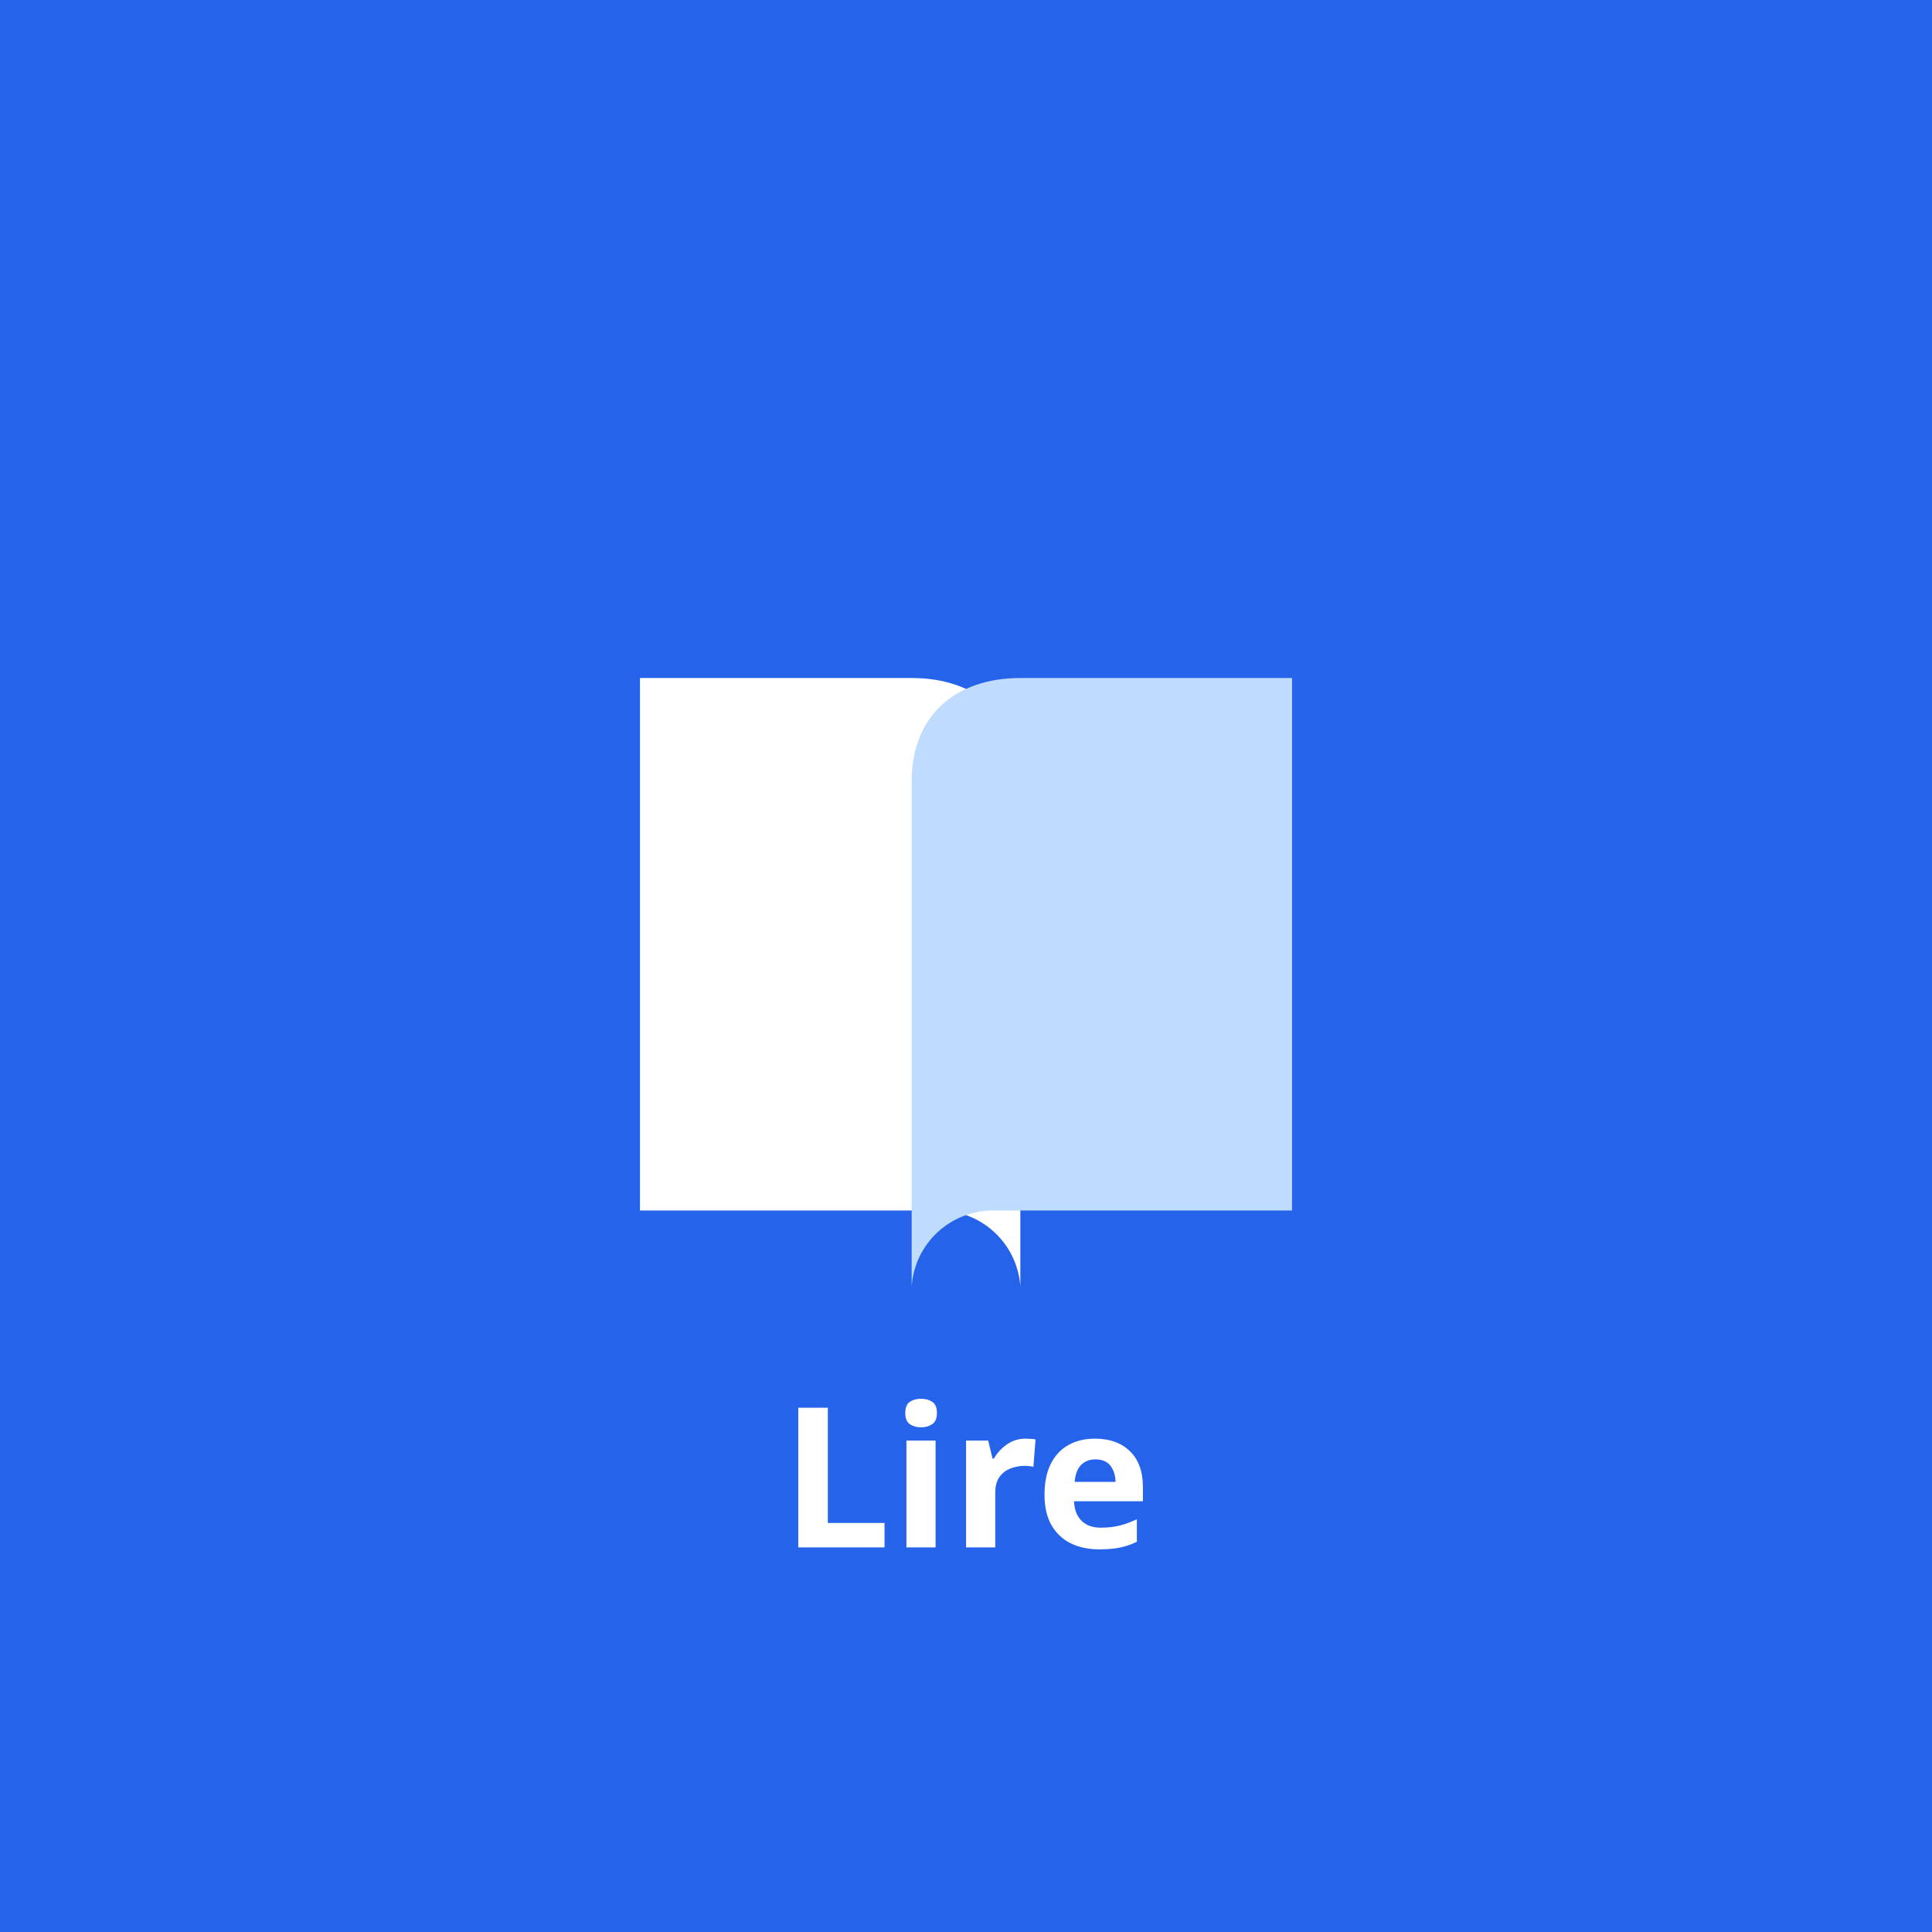
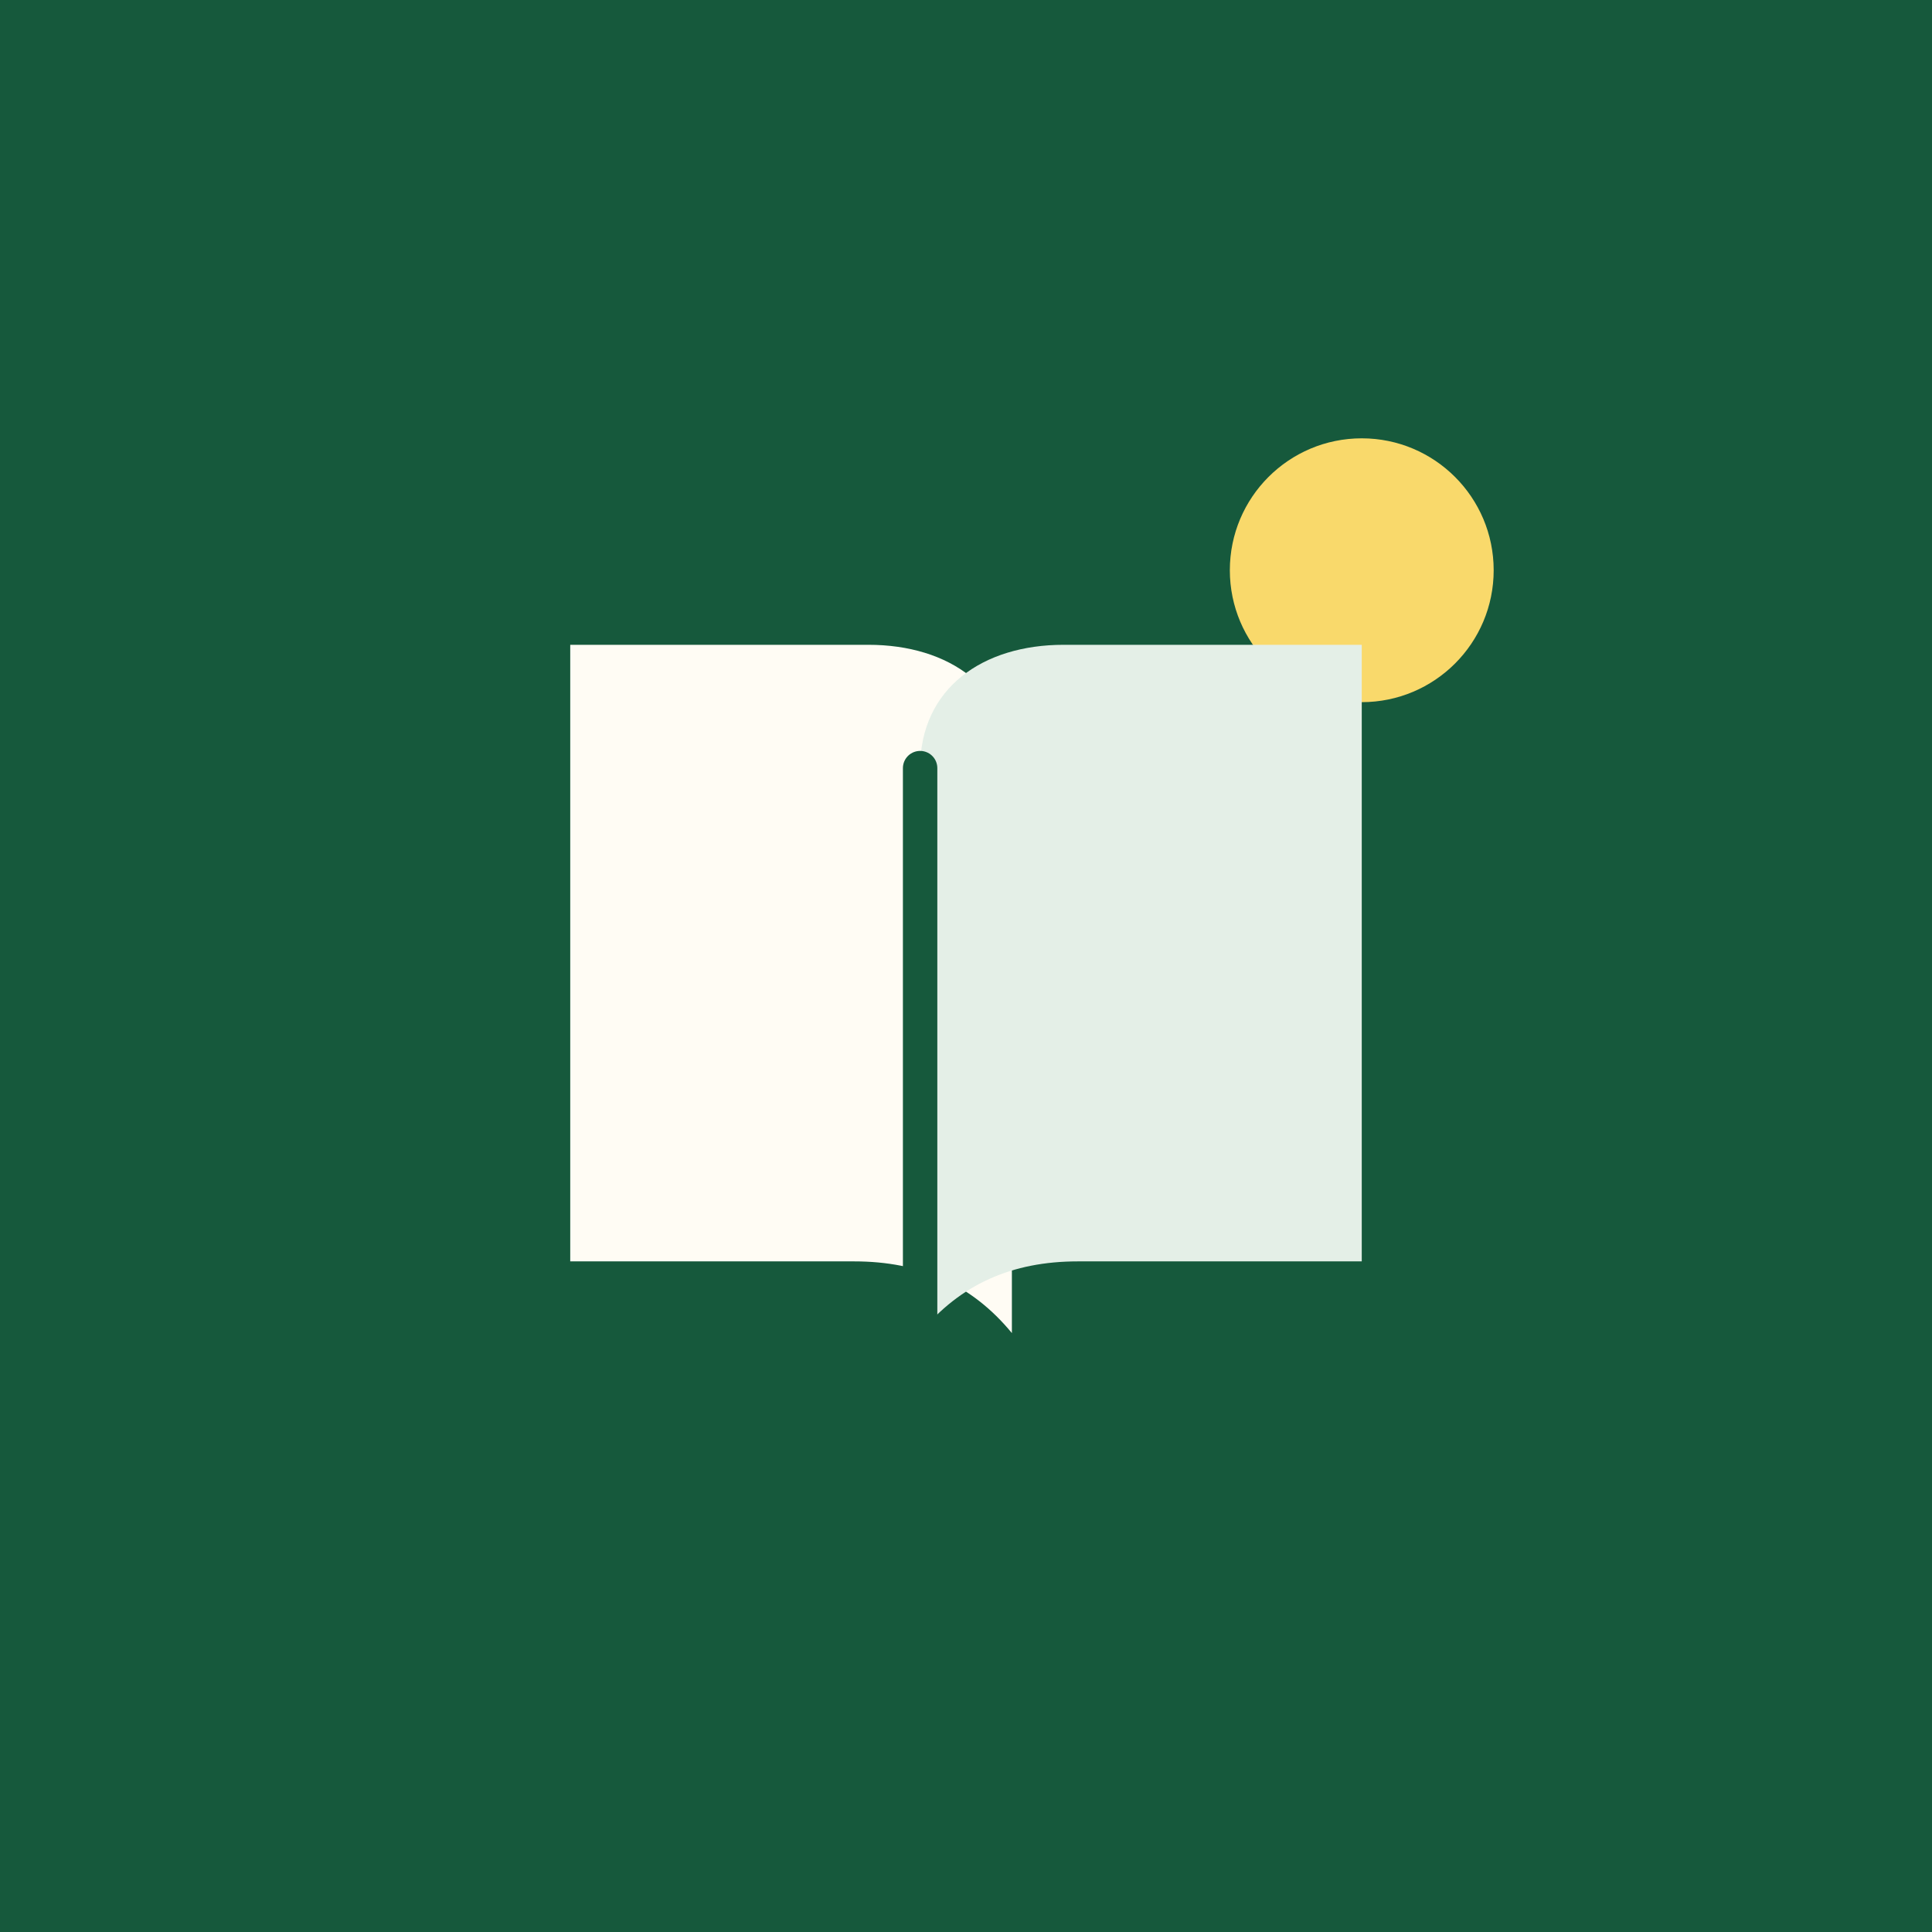
<svg xmlns="http://www.w3.org/2000/svg" viewBox="0 0 512 512" width="512" height="512">
-   <rect width="512" height="512" fill="#2563eb" />
-   <g transform="translate(256 256) scale(0.72) translate(-256 -256)">
-     <path d="M136 150h100c24 0 40 14 40 38v186a30 30 0 0 0-30-28H136z" fill="#ffffff" />
-     <path d="M376 150H276c-24 0-40 14-40 38v186a30 30 0 0 1 30-28h110z" fill="#bfdbfe" />
-     <text x="256" y="470" font-family="system-ui, sans-serif" font-size="72" font-weight="700" fill="#ffffff" text-anchor="middle">Lire</text>
+   <rect width="512" height="512" fill="#16593C" />
+   <g transform="translate(256 256) scale(0.76) translate(-256 -256)">
+     <circle cx="394" cy="118" r="46" fill="#F9D96B" />
+     <path d="M118 144h104c28 0 50 15 50 43v197c-14-17-32-25-55-25h-99z" fill="#FFFCF4" />
+     <path d="M394 144H290c-28 0-50 15-50 43v197c14-17 32-25 55-25h99z" fill="#E4EFE7" />
+     <path d="M240 187v197" stroke="#16593C" stroke-width="12" stroke-linecap="round" />
  </g>
</svg>
